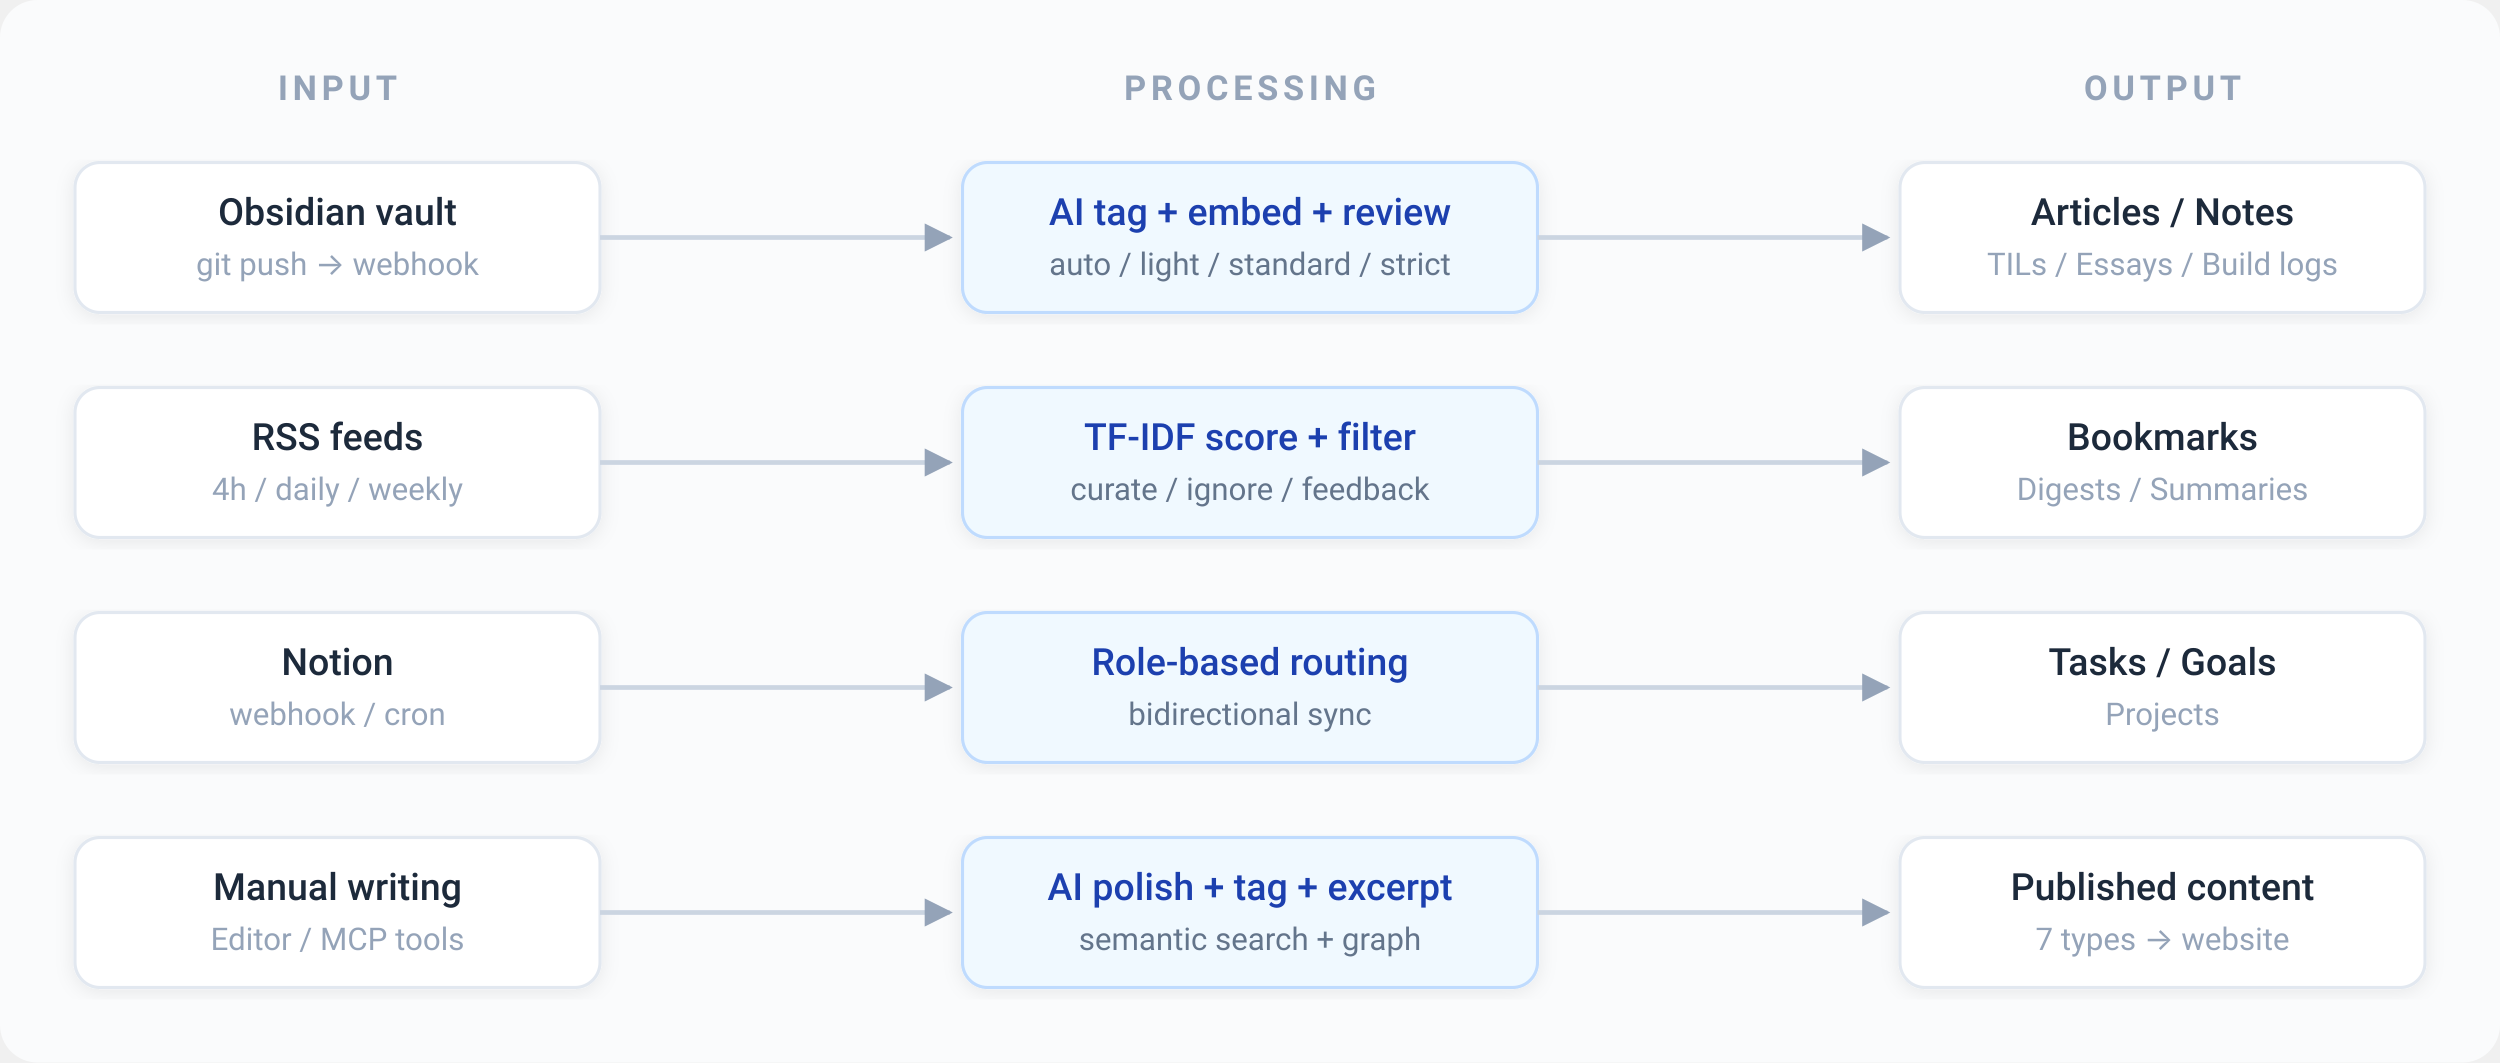
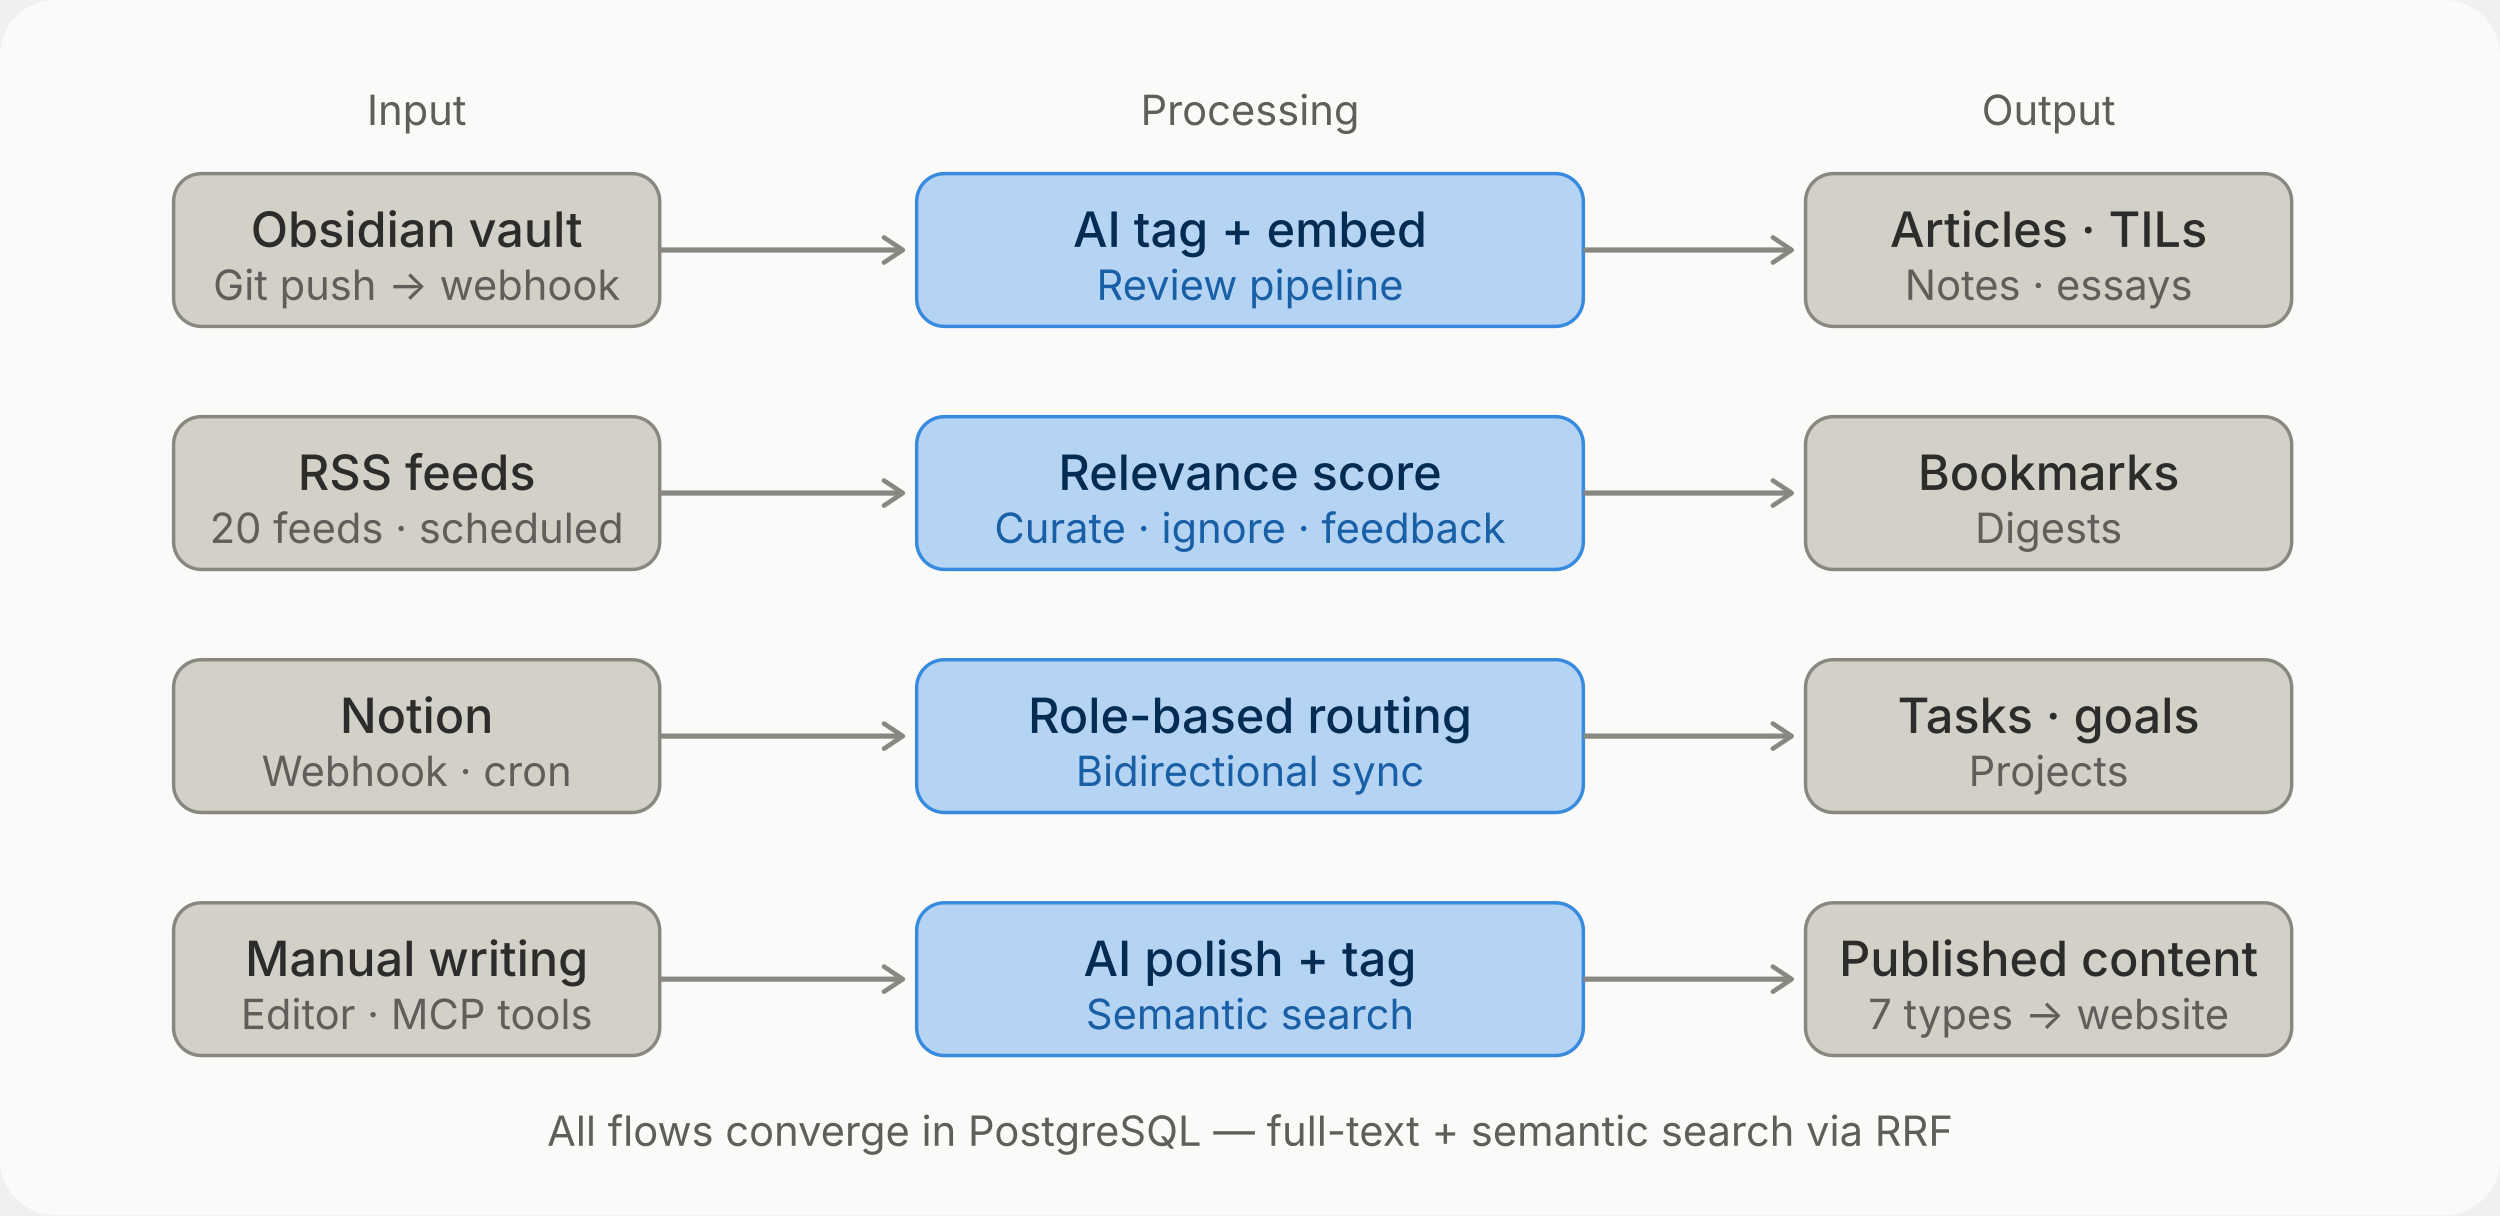
- <svg xmlns="http://www.w3.org/2000/svg" viewBox="0 0 800 340" font-family="-apple-system,BlinkMacSystemFont,'Segoe UI',Roboto,sans-serif">
+ <svg xmlns="http://www.w3.org/2000/svg" viewBox="0 0 720 350">
+   <style>
+   text { font-family: -apple-system, BlinkMacSystemFont, "Segoe UI", sans-serif; }
+   .bg { fill: #FAFAF8; }
+   .th { font-size: 14px; font-weight: 500; fill: #2C2C2A; }
+   .ts { font-size: 12px; font-weight: 400; fill: #5F5E5A; }
+   .arr { stroke: #888780; stroke-width: 1.5; }
+   .c-blue &gt; rect { fill: #B5D4F4; stroke: #378ADD; stroke-width: 1; }
+   .c-blue &gt; .th { fill: #042C53; } .c-blue &gt; .ts { fill: #185FA5; }
+   .c-gray &gt; rect { fill: #D3D1C7; stroke: #888780; stroke-width: 1; }
+   .c-gray &gt; .th { fill: #2C2C2A; } .c-gray &gt; .ts { fill: #5F5E5A; }
+   @media (prefers-color-scheme: dark) {
+     .bg { fill: #1a1a18; }
+     .th { fill: #D3D1C7; } .ts { fill: #888780; }
+     .arr { stroke: #5F5E5A; }
+     .c-blue &gt; rect { fill: #042C53; stroke: #85B7EB; }
+     .c-blue &gt; .th { fill: #B5D4F4; } .c-blue &gt; .ts { fill: #85B7EB; }
+     .c-gray &gt; rect { fill: #2C2C2A; stroke: #5F5E5A; }
+     .c-gray &gt; .th { fill: #D3D1C7; } .c-gray &gt; .ts { fill: #888780; }
+   }
+ </style>
  <defs>
-     <filter id="shadow" x="-4%" y="-4%" width="108%" height="112%">
-       <feDropShadow dx="0" dy="1" stdDeviation="3" flood-opacity="0.08" />
-     </filter>
-     <marker id="arrow" viewBox="0 0 10 10" refX="9" refY="5" markerWidth="6" markerHeight="6" orient="auto-start-reverse">
-       <path d="M 0 0 L 10 5 L 0 10 z" fill="#94a3b8" />
+     <marker id="arrow" viewBox="0 0 10 10" refX="8" refY="5" markerWidth="6" markerHeight="6" orient="auto-start-reverse">
+       <path d="M2 1L8 5L2 9" fill="none" stroke="context-stroke" stroke-width="1.5" stroke-linecap="round" stroke-linejoin="round" />
    </marker>
  </defs>
-   <rect width="800" height="340" fill="#fafbfc" rx="12" />
-   <text x="108" y="32" text-anchor="middle" font-size="11" font-weight="600" fill="#94a3b8" letter-spacing="1.5">INPUT</text>
-   <text x="400" y="32" text-anchor="middle" font-size="11" font-weight="600" fill="#94a3b8" letter-spacing="1.5">PROCESSING</text>
-   <text x="692" y="32" text-anchor="middle" font-size="11" font-weight="600" fill="#94a3b8" letter-spacing="1.5">OUTPUT</text>
-   <g filter="url(#shadow)">
-     <rect x="24" y="52" width="168" height="48" rx="8" fill="#fff" stroke="#e2e8f0" stroke-width="1" />
-     <text x="108" y="72" text-anchor="middle" font-size="12" font-weight="500" fill="#1e293b">Obsidian vault</text>
-     <text x="108" y="88" text-anchor="middle" font-size="10" fill="#94a3b8">git push → webhook</text>
+   <rect class="bg" width="720" height="350" rx="16" />
+   <text class="ts" x="120" y="36" text-anchor="middle">Input</text>
+   <text class="ts" x="360" y="36" text-anchor="middle">Processing</text>
+   <text class="ts" x="590" y="36" text-anchor="middle">Output</text>
+   <g class="c-gray">
+     <rect x="50" y="50" width="140" height="44" rx="8" />
+     <text class="th" x="120" y="66" text-anchor="middle" dominant-baseline="central">Obsidian vault</text>
+     <text class="ts" x="120" y="82" text-anchor="middle" dominant-baseline="central">Git push → webhook</text>
  </g>
-   <line x1="192" y1="76" x2="304" y2="76" stroke="#cbd5e1" stroke-width="1.5" marker-end="url(#arrow)" />
-   <g filter="url(#shadow)">
-     <rect x="308" y="52" width="184" height="48" rx="8" fill="#f0f9ff" stroke="#bfdbfe" stroke-width="1" />
-     <text x="400" y="72" text-anchor="middle" font-size="12" font-weight="500" fill="#1e40af">AI tag + embed + review</text>
-     <text x="400" y="88" text-anchor="middle" font-size="10" fill="#64748b">auto / light / standard / strict</text>
+   <line x1="190" y1="72" x2="260" y2="72" class="arr" marker-end="url(#arrow)" />
+   <g class="c-blue">
+     <rect x="264" y="50" width="192" height="44" rx="8" />
+     <text class="th" x="360" y="66" text-anchor="middle" dominant-baseline="central">AI tag + embed</text>
+     <text class="ts" x="360" y="82" text-anchor="middle" dominant-baseline="central">Review pipeline</text>
  </g>
-   <line x1="492" y1="76" x2="604" y2="76" stroke="#cbd5e1" stroke-width="1.5" marker-end="url(#arrow)" />
-   <g filter="url(#shadow)">
-     <rect x="608" y="52" width="168" height="48" rx="8" fill="#fff" stroke="#e2e8f0" stroke-width="1" />
-     <text x="692" y="72" text-anchor="middle" font-size="12" font-weight="500" fill="#1e293b">Articles / Notes</text>
-     <text x="692" y="88" text-anchor="middle" font-size="10" fill="#94a3b8">TILs / Essays / Build logs</text>
+   <line x1="456" y1="72" x2="516" y2="72" class="arr" marker-end="url(#arrow)" />
+   <g class="c-gray">
+     <rect x="520" y="50" width="140" height="44" rx="8" />
+     <text class="th" x="590" y="66" text-anchor="middle" dominant-baseline="central">Articles · TILs</text>
+     <text class="ts" x="590" y="82" text-anchor="middle" dominant-baseline="central">Notes · essays</text>
  </g>
-   <g filter="url(#shadow)">
-     <rect x="24" y="124" width="168" height="48" rx="8" fill="#fff" stroke="#e2e8f0" stroke-width="1" />
-     <text x="108" y="144" text-anchor="middle" font-size="12" font-weight="500" fill="#1e293b">RSS feeds</text>
-     <text x="108" y="160" text-anchor="middle" font-size="10" fill="#94a3b8">4h / daily / weekly</text>
+   <g class="c-gray">
+     <rect x="50" y="120" width="140" height="44" rx="8" />
+     <text class="th" x="120" y="136" text-anchor="middle" dominant-baseline="central">RSS feeds</text>
+     <text class="ts" x="120" y="152" text-anchor="middle" dominant-baseline="central">20 feeds · scheduled</text>
  </g>
-   <line x1="192" y1="148" x2="304" y2="148" stroke="#cbd5e1" stroke-width="1.5" marker-end="url(#arrow)" />
-   <g filter="url(#shadow)">
-     <rect x="308" y="124" width="184" height="48" rx="8" fill="#f0f9ff" stroke="#bfdbfe" stroke-width="1" />
-     <text x="400" y="144" text-anchor="middle" font-size="12" font-weight="500" fill="#1e40af">TF-IDF score + filter</text>
-     <text x="400" y="160" text-anchor="middle" font-size="10" fill="#64748b">curate / ignore / feedback</text>
+   <line x1="190" y1="142" x2="260" y2="142" class="arr" marker-end="url(#arrow)" />
+   <g class="c-blue">
+     <rect x="264" y="120" width="192" height="44" rx="8" />
+     <text class="th" x="360" y="136" text-anchor="middle" dominant-baseline="central">Relevance score</text>
+     <text class="ts" x="360" y="152" text-anchor="middle" dominant-baseline="central">Curate · ignore · feedback</text>
  </g>
-   <line x1="492" y1="148" x2="604" y2="148" stroke="#cbd5e1" stroke-width="1.5" marker-end="url(#arrow)" />
-   <g filter="url(#shadow)">
-     <rect x="608" y="124" width="168" height="48" rx="8" fill="#fff" stroke="#e2e8f0" stroke-width="1" />
-     <text x="692" y="144" text-anchor="middle" font-size="12" font-weight="500" fill="#1e293b">Bookmarks</text>
-     <text x="692" y="160" text-anchor="middle" font-size="10" fill="#94a3b8">Digests / Summaries</text>
+   <line x1="456" y1="142" x2="516" y2="142" class="arr" marker-end="url(#arrow)" />
+   <g class="c-gray">
+     <rect x="520" y="120" width="140" height="44" rx="8" />
+     <text class="th" x="590" y="136" text-anchor="middle" dominant-baseline="central">Bookmarks</text>
+     <text class="ts" x="590" y="152" text-anchor="middle" dominant-baseline="central">Digests</text>
  </g>
-   <g filter="url(#shadow)">
-     <rect x="24" y="196" width="168" height="48" rx="8" fill="#fff" stroke="#e2e8f0" stroke-width="1" />
-     <text x="108" y="216" text-anchor="middle" font-size="12" font-weight="500" fill="#1e293b">Notion</text>
-     <text x="108" y="232" text-anchor="middle" font-size="10" fill="#94a3b8">webhook / cron</text>
+   <g class="c-gray">
+     <rect x="50" y="190" width="140" height="44" rx="8" />
+     <text class="th" x="120" y="206" text-anchor="middle" dominant-baseline="central">Notion</text>
+     <text class="ts" x="120" y="222" text-anchor="middle" dominant-baseline="central">Webhook · cron</text>
  </g>
-   <line x1="192" y1="220" x2="304" y2="220" stroke="#cbd5e1" stroke-width="1.5" marker-end="url(#arrow)" />
-   <g filter="url(#shadow)">
-     <rect x="308" y="196" width="184" height="48" rx="8" fill="#f0f9ff" stroke="#bfdbfe" stroke-width="1" />
-     <text x="400" y="216" text-anchor="middle" font-size="12" font-weight="500" fill="#1e40af">Role-based routing</text>
-     <text x="400" y="232" text-anchor="middle" font-size="10" fill="#64748b">bidirectional sync</text>
+   <line x1="190" y1="212" x2="260" y2="212" class="arr" marker-end="url(#arrow)" />
+   <g class="c-blue">
+     <rect x="264" y="190" width="192" height="44" rx="8" />
+     <text class="th" x="360" y="206" text-anchor="middle" dominant-baseline="central">Role-based routing</text>
+     <text class="ts" x="360" y="222" text-anchor="middle" dominant-baseline="central">Bidirectional sync</text>
  </g>
-   <line x1="492" y1="220" x2="604" y2="220" stroke="#cbd5e1" stroke-width="1.5" marker-end="url(#arrow)" />
-   <g filter="url(#shadow)">
-     <rect x="608" y="196" width="168" height="48" rx="8" fill="#fff" stroke="#e2e8f0" stroke-width="1" />
-     <text x="692" y="216" text-anchor="middle" font-size="12" font-weight="500" fill="#1e293b">Tasks / Goals</text>
-     <text x="692" y="232" text-anchor="middle" font-size="10" fill="#94a3b8">Projects</text>
+   <line x1="456" y1="212" x2="516" y2="212" class="arr" marker-end="url(#arrow)" />
+   <g class="c-gray">
+     <rect x="520" y="190" width="140" height="44" rx="8" />
+     <text class="th" x="590" y="206" text-anchor="middle" dominant-baseline="central">Tasks · goals</text>
+     <text class="ts" x="590" y="222" text-anchor="middle" dominant-baseline="central">Projects</text>
  </g>
-   <g filter="url(#shadow)">
-     <rect x="24" y="268" width="168" height="48" rx="8" fill="#fff" stroke="#e2e8f0" stroke-width="1" />
-     <text x="108" y="288" text-anchor="middle" font-size="12" font-weight="500" fill="#1e293b">Manual writing</text>
-     <text x="108" y="304" text-anchor="middle" font-size="10" fill="#94a3b8">Editor / MCP tools</text>
+   <g class="c-gray">
+     <rect x="50" y="260" width="140" height="44" rx="8" />
+     <text class="th" x="120" y="276" text-anchor="middle" dominant-baseline="central">Manual writing</text>
+     <text class="ts" x="120" y="292" text-anchor="middle" dominant-baseline="central">Editor · MCP tools</text>
  </g>
-   <line x1="192" y1="292" x2="304" y2="292" stroke="#cbd5e1" stroke-width="1.5" marker-end="url(#arrow)" />
-   <g filter="url(#shadow)">
-     <rect x="308" y="268" width="184" height="48" rx="8" fill="#f0f9ff" stroke="#bfdbfe" stroke-width="1" />
-     <text x="400" y="288" text-anchor="middle" font-size="12" font-weight="500" fill="#1e40af">AI polish + tag + excerpt</text>
-     <text x="400" y="304" text-anchor="middle" font-size="10" fill="#64748b">semantic search + graph</text>
+   <line x1="190" y1="282" x2="260" y2="282" class="arr" marker-end="url(#arrow)" />
+   <g class="c-blue">
+     <rect x="264" y="260" width="192" height="44" rx="8" />
+     <text class="th" x="360" y="276" text-anchor="middle" dominant-baseline="central">AI polish + tag</text>
+     <text class="ts" x="360" y="292" text-anchor="middle" dominant-baseline="central">Semantic search</text>
  </g>
-   <line x1="492" y1="292" x2="604" y2="292" stroke="#cbd5e1" stroke-width="1.5" marker-end="url(#arrow)" />
-   <g filter="url(#shadow)">
-     <rect x="608" y="268" width="168" height="48" rx="8" fill="#fff" stroke="#e2e8f0" stroke-width="1" />
-     <text x="692" y="288" text-anchor="middle" font-size="12" font-weight="500" fill="#1e293b">Published content</text>
-     <text x="692" y="304" text-anchor="middle" font-size="10" fill="#94a3b8">7 types → website</text>
+   <line x1="456" y1="282" x2="516" y2="282" class="arr" marker-end="url(#arrow)" />
+   <g class="c-gray">
+     <rect x="520" y="260" width="140" height="44" rx="8" />
+     <text class="th" x="590" y="276" text-anchor="middle" dominant-baseline="central">Published content</text>
+     <text class="ts" x="590" y="292" text-anchor="middle" dominant-baseline="central">7 types → website</text>
  </g>
+   <text class="ts" x="360" y="330" text-anchor="middle">All flows converge in PostgreSQL — full-text + semantic search via RRF</text>
</svg>
